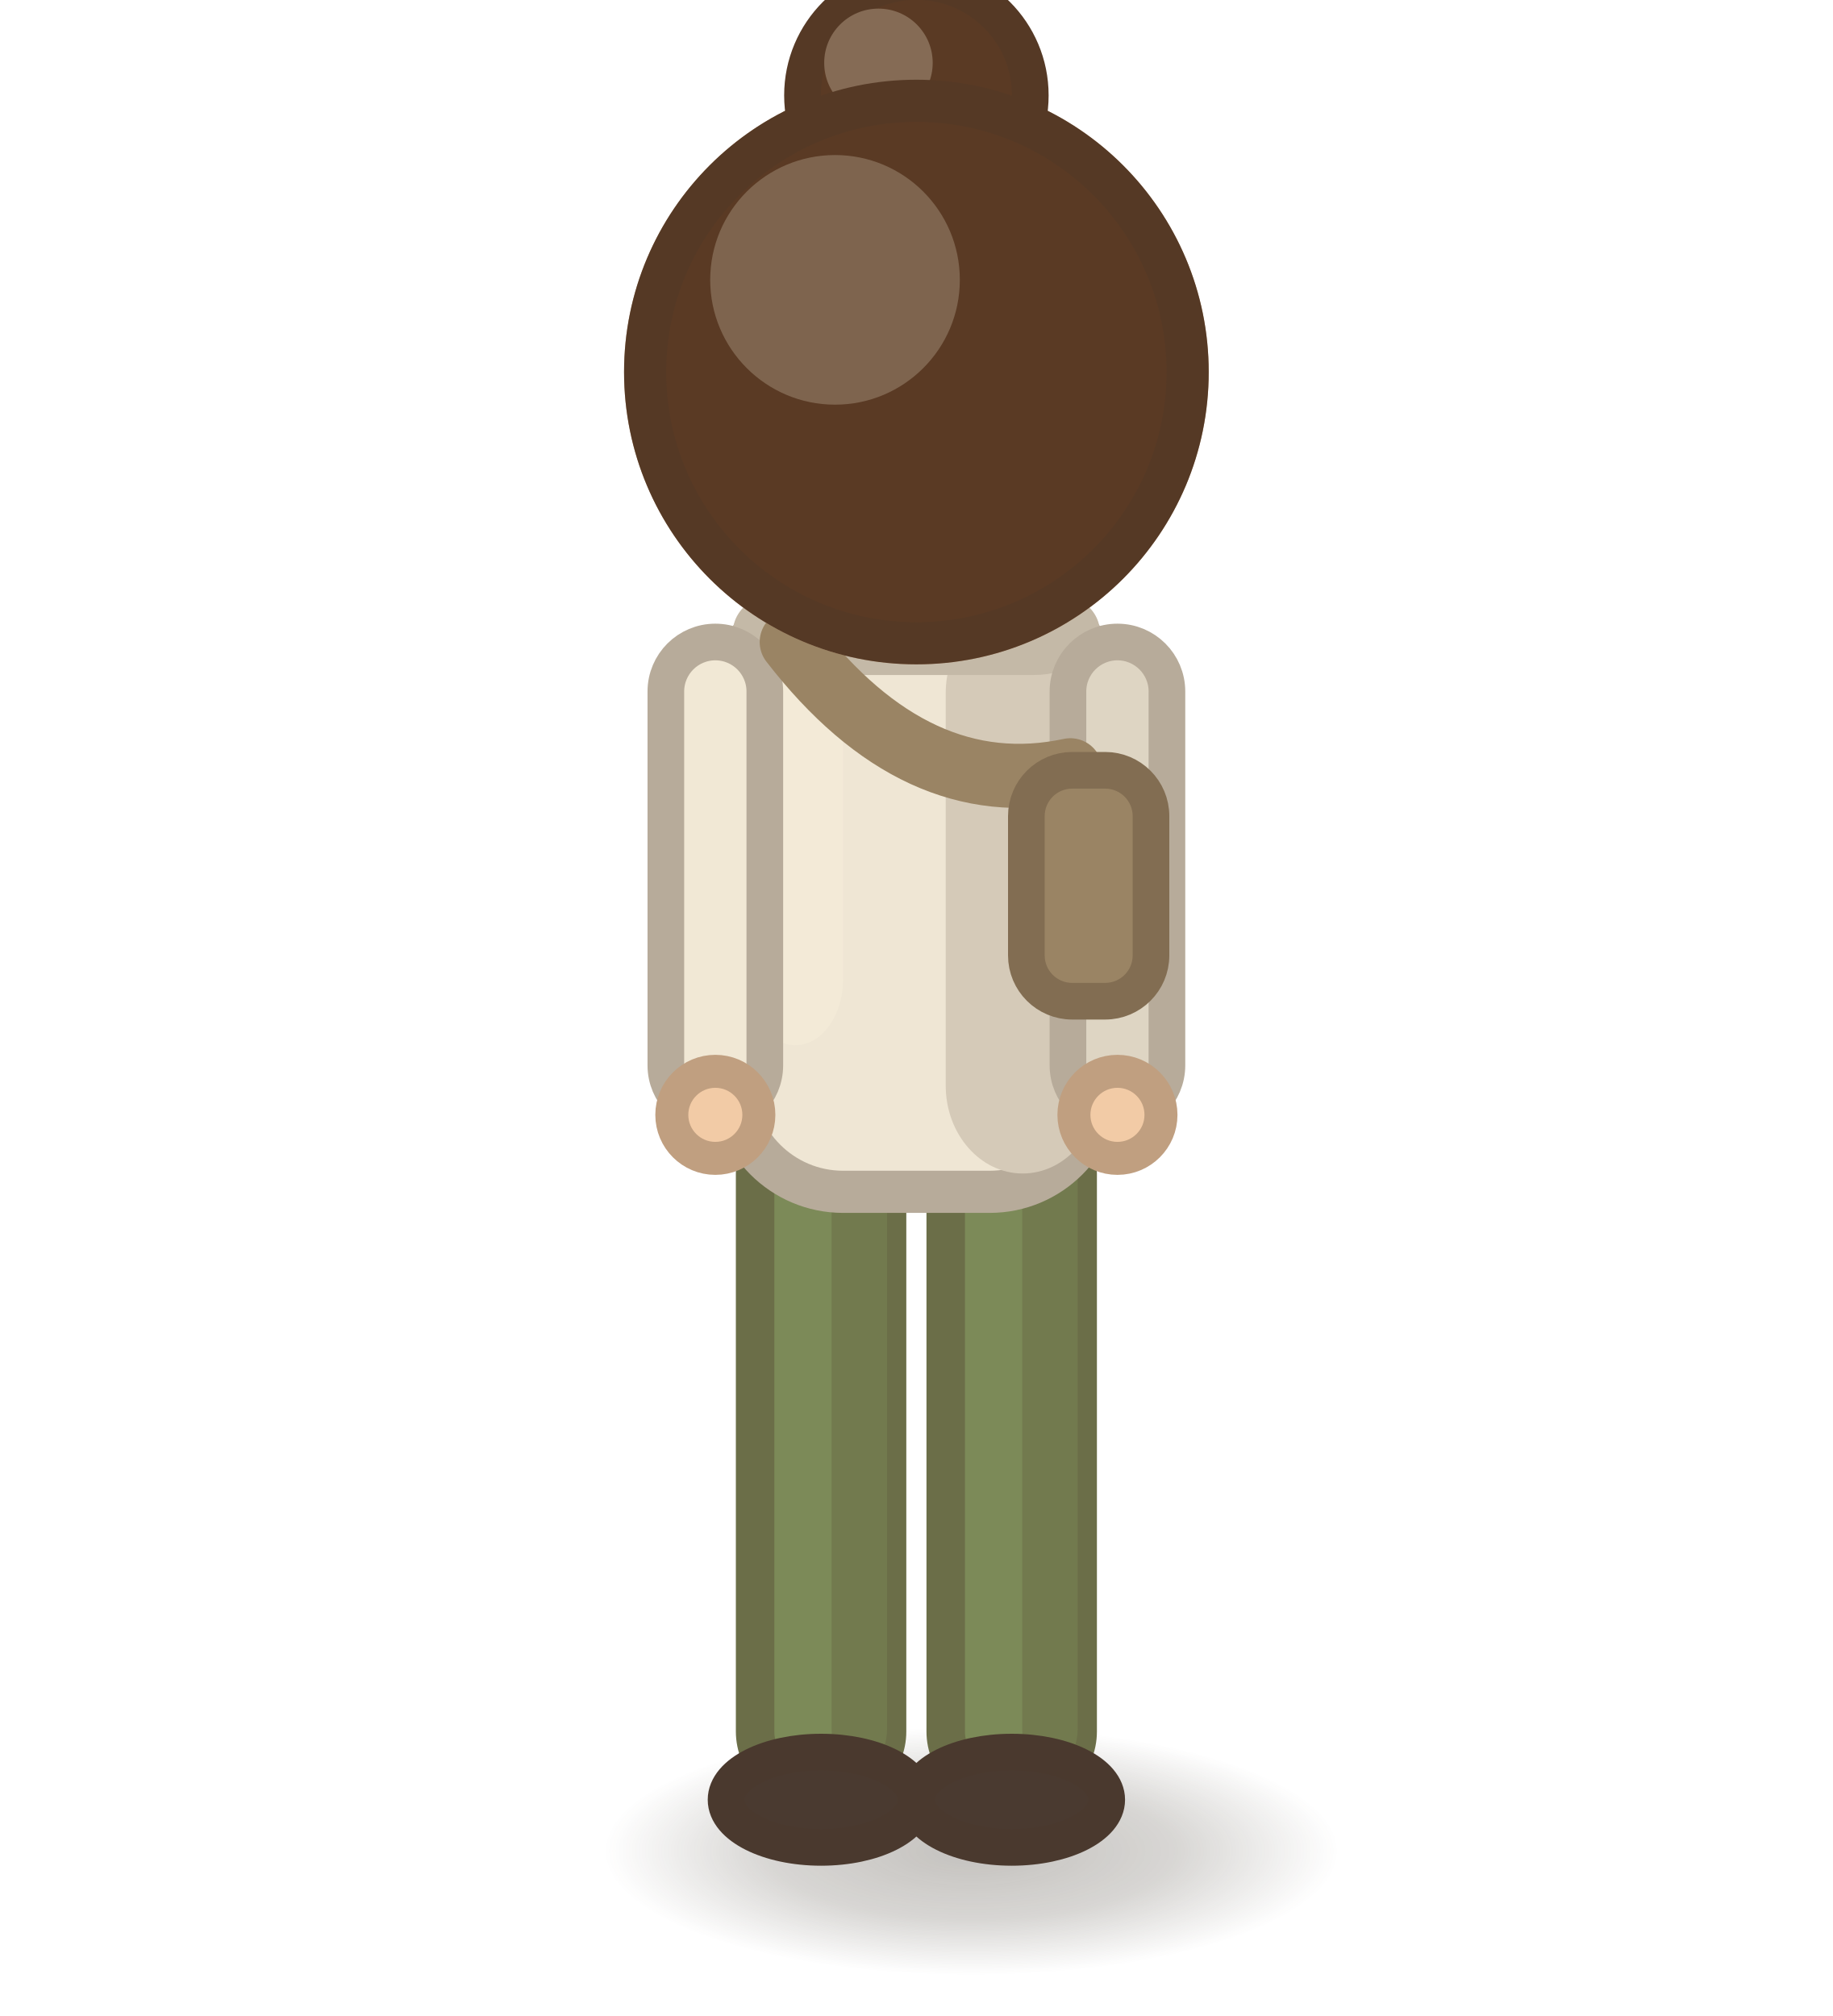
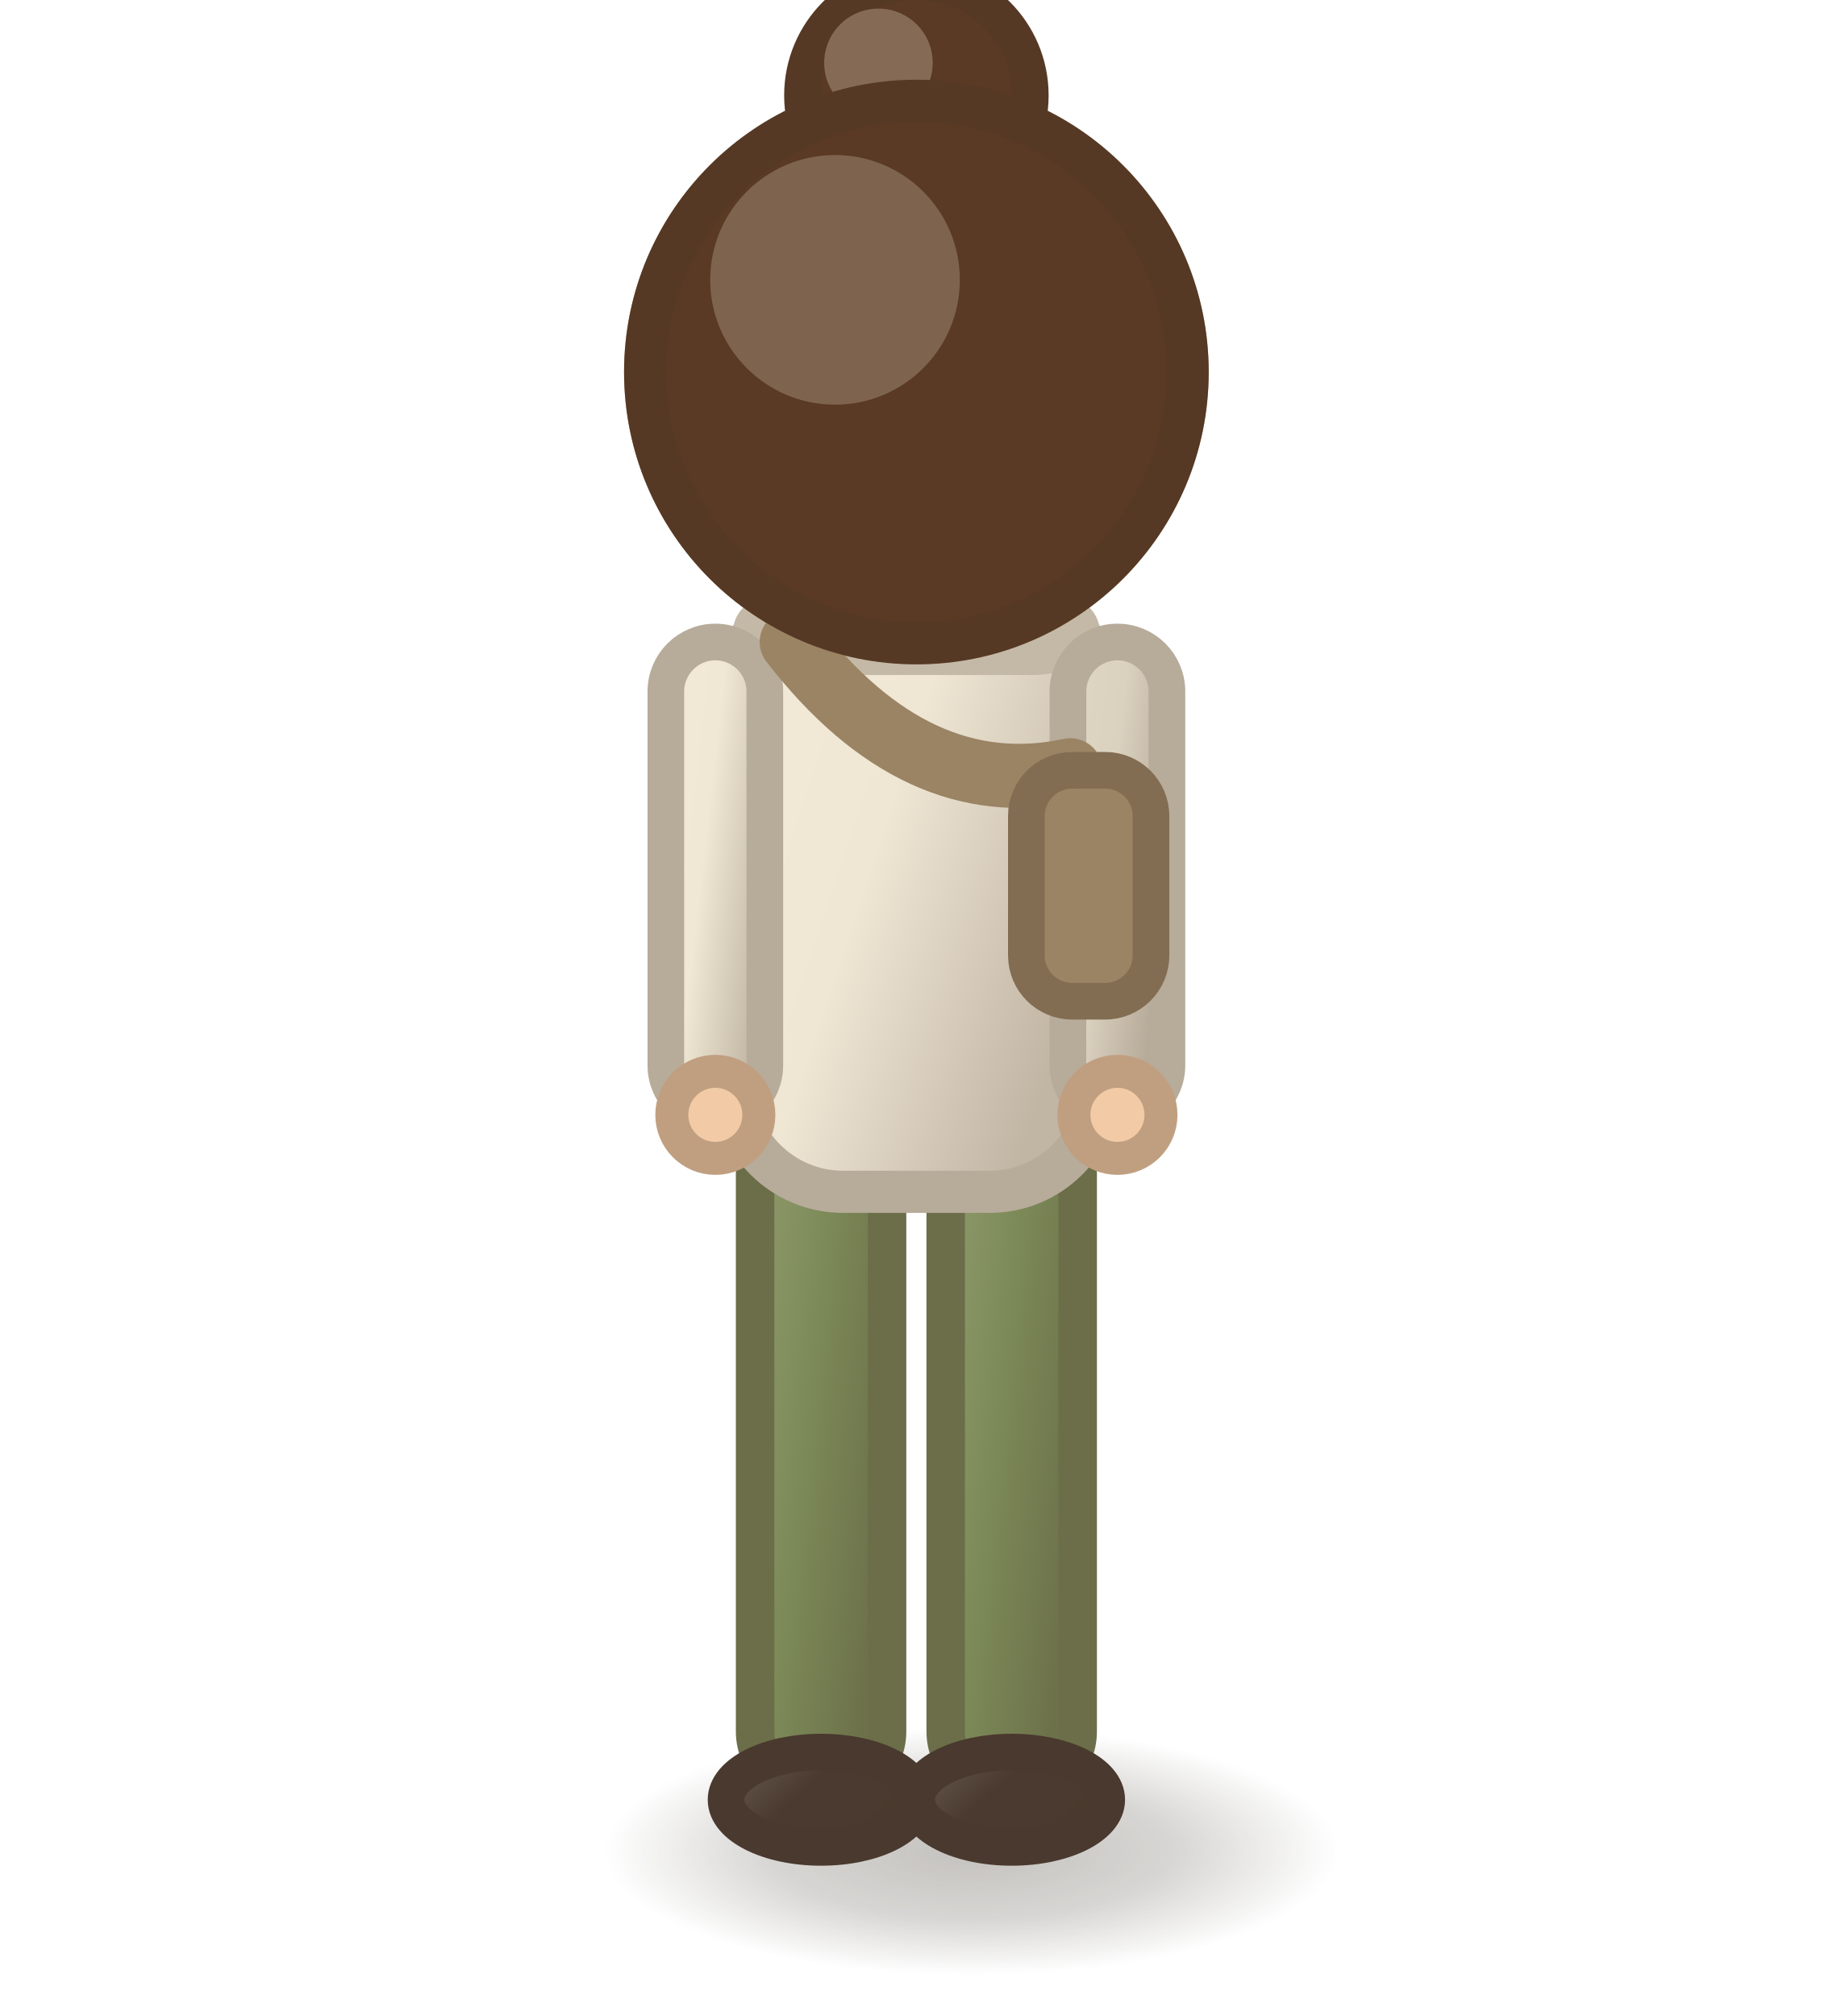
<svg xmlns="http://www.w3.org/2000/svg" width="200" height="220" viewBox="0 0 200 220">
  <defs>
-     <radialGradient id="r195" cx="0.5" cy="0.5" r="0.5">
+     <radialGradient id="r235" cx="0.5" cy="0.5" r="0.5">
      <stop offset="0" stop-color="#3A3226" stop-opacity="0.3" />
      <stop offset="0.55" stop-color="#3A3226" stop-opacity="0.2" />
      <stop offset="1" stop-color="#3A3226" stop-opacity="0" />
    </radialGradient>
+     <linearGradient id="l236" x1="0" y1="0" x2="1" y2="0.55">
+       <stop offset="0" stop-color="#919B6E" />
+       <stop offset="0.48" stop-color="#7C8A58" />
+       <stop offset="1" stop-color="#6D714A" />
+     </linearGradient>
+     <linearGradient id="l237" x1="0" y1="0" x2="1" y2="0.55">
+       <stop offset="0" stop-color="#919B6E" />
+       <stop offset="0.48" stop-color="#7C8A58" />
+       <stop offset="1" stop-color="#6D714A" />
+     </linearGradient>
+     <linearGradient id="l238" x1="0" y1="0" x2="1" y2="0.55">
+       <stop offset="0" stop-color="#6E6054" />
+       <stop offset="0.48" stop-color="#4A3A30" />
+       <stop offset="1" stop-color="#4A3A2E" />
+     </linearGradient>
+     <linearGradient id="l239" x1="0" y1="0" x2="1" y2="0.55">
+       <stop offset="0" stop-color="#6E6054" />
+       <stop offset="0.48" stop-color="#4A3A30" />
+       <stop offset="1" stop-color="#4A3A2E" />
+     </linearGradient>
+     <linearGradient id="l240" x1="0" y1="0" x2="1" y2="0.55">
+       <stop offset="0" stop-color="#F3EAD7" />
+       <stop offset="0.48" stop-color="#EFE6D4" />
+       <stop offset="1" stop-color="#C1B5A4" />
+     </linearGradient>
+     <linearGradient id="l241" x1="0" y1="0" x2="1" y2="0.55">
+       <stop offset="0" stop-color="#F2E9D7" />
+       <stop offset="0.48" stop-color="#F0E7D5" />
+       <stop offset="1" stop-color="#C5BAA8" />
+     </linearGradient>
+     <linearGradient id="l242" x1="0" y1="0" x2="1" y2="0.55">
+       <stop offset="0" stop-color="#E0D6C4" />
+       <stop offset="0.48" stop-color="#DBD1BF" />
+       <stop offset="1" stop-color="#B5A998" />
+     </linearGradient>
+     <radialGradient id="r243" cx="0.36" cy="0.32" r="0.74">
+       <stop offset="0" stop-color="#F5D5B3" />
+       <stop offset="0.55" stop-color="#F2CBA6" />
+       <stop offset="1" stop-color="#CAA888" />
+     </radialGradient>
  </defs>
-   <ellipse cx="106" cy="202" rx="40.3" ry="13.52" fill="url(#r195)" />
+   <ellipse cx="106" cy="202" rx="40.3" ry="13.52" fill="url(#r235)" />
  <g transform="translate(0,0)">
-     <rect x="82.4" y="122.06" width="14.4" height="72.94" rx="6.048" fill="#7C8A58" stroke="#6B6E48" stroke-width="4.2" />
-     <rect x="90.75" y="124.06" width="6.05" height="68.94" rx="4.32" fill="#727A4E" />
-     <rect x="103.2" y="122.06" width="14.4" height="72.94" rx="6.048" fill="#7C8A58" stroke="#6B6E48" stroke-width="4.2" />
-     <rect x="111.55" y="124.06" width="6.05" height="68.94" rx="4.32" fill="#727A4E" />
-     <ellipse cx="89.6" cy="196.4" rx="10.37" ry="5.2" fill="#4A3A30" stroke="#4A392E" stroke-width="4.0" />
-     <ellipse cx="110.4" cy="196.4" rx="10.37" ry="5.2" fill="#4A3A30" stroke="#4A392E" stroke-width="4.0" />
-     <rect x="80" y="64.06" width="40" height="66" rx="12.0" fill="#EFE6D4" stroke="#B7AB9A" stroke-width="4.6" />
-     <rect x="103.2" y="66.06" width="16.8" height="62" rx="9.6" fill="#D5CAB8" />
-     <rect x="81.6" y="66.06" width="10.4" height="48" rx="7.2" fill="#F3EAD7" />
+     <rect x="82.4" y="122.06" width="14.4" height="72.94" rx="6.048" fill="url(#l236)" stroke="#6B6E48" stroke-width="4.2" />
+     <rect x="103.2" y="122.06" width="14.4" height="72.94" rx="6.048" fill="url(#l237)" stroke="#6B6E48" stroke-width="4.2" />
+     <ellipse cx="89.6" cy="196.4" rx="10.37" ry="5.2" fill="url(#l238)" stroke="#4A392E" stroke-width="4.0" />
+     <ellipse cx="110.4" cy="196.4" rx="10.37" ry="5.2" fill="url(#l239)" stroke="#4A392E" stroke-width="4.0" />
+     <rect x="80" y="64.06" width="40" height="66" rx="12.0" fill="url(#l240)" stroke="#B7AB9A" stroke-width="4.6" />
    <rect x="80" y="64.06" width="40" height="9.6" rx="7.2" fill="#C4B9A7" />
-     <rect x="72.66" y="70.06" width="10.8" height="51.6" rx="5.4" fill="#F1E8D5" stroke="#B7AB9A" stroke-width="4.0" />
+     <rect x="72.66" y="70.06" width="10.8" height="51.6" rx="5.4" fill="url(#l241)" stroke="#B7AB9A" stroke-width="4.0" />
    <circle cx="78.06" cy="121.66" r="4.75" fill="#F2CBA6" stroke="#C09F80" stroke-width="3.6" />
-     <rect x="116.54" y="70.06" width="10.8" height="51.6" rx="5.4" fill="#DED5C3" stroke="#B7AB9A" stroke-width="4.0" />
+     <rect x="116.54" y="70.06" width="10.8" height="51.6" rx="5.4" fill="url(#l242)" stroke="#B7AB9A" stroke-width="4.0" />
    <circle cx="121.94" cy="121.66" r="4.75" fill="#F2CBA6" stroke="#C09F80" stroke-width="3.6" />
    <path d="M 86.4 70.06 Q 100 87.66, 116.8 84.06" fill="none" stroke="#9A8464" stroke-width="7" stroke-linecap="round" stroke-linejoin="round" />
    <rect x="112" y="84.06" width="13.6" height="25.2" rx="5" fill="#9A8464" stroke="#826D52" stroke-width="4.0" />
-     <circle cx="100" cy="40.6" r="29.6" fill="#F2CBA6" stroke="#C09F80" stroke-width="4.6" />
-     <path d="M 108.88 13.96 A 29.6 29.6 0 0 0 108.88 68.42 Z" fill="#DCB896" />
+     <circle cx="100" cy="40.6" r="29.6" fill="url(#r243)" stroke="#C09F80" stroke-width="4.6" />
    <circle cx="100" cy="10.41" r="12.43" fill="#5A3A24" stroke="#553925" stroke-width="4.0" />
    <circle cx="95.86" cy="6.86" r="5.92" fill="#856B55" />
    <circle cx="100" cy="40.6" r="29.6" fill="#5A3A24" stroke="#553925" stroke-width="4.6" />
    <circle cx="91.12" cy="30.54" r="13.62" fill="#7E644E" />
  </g>
</svg>
